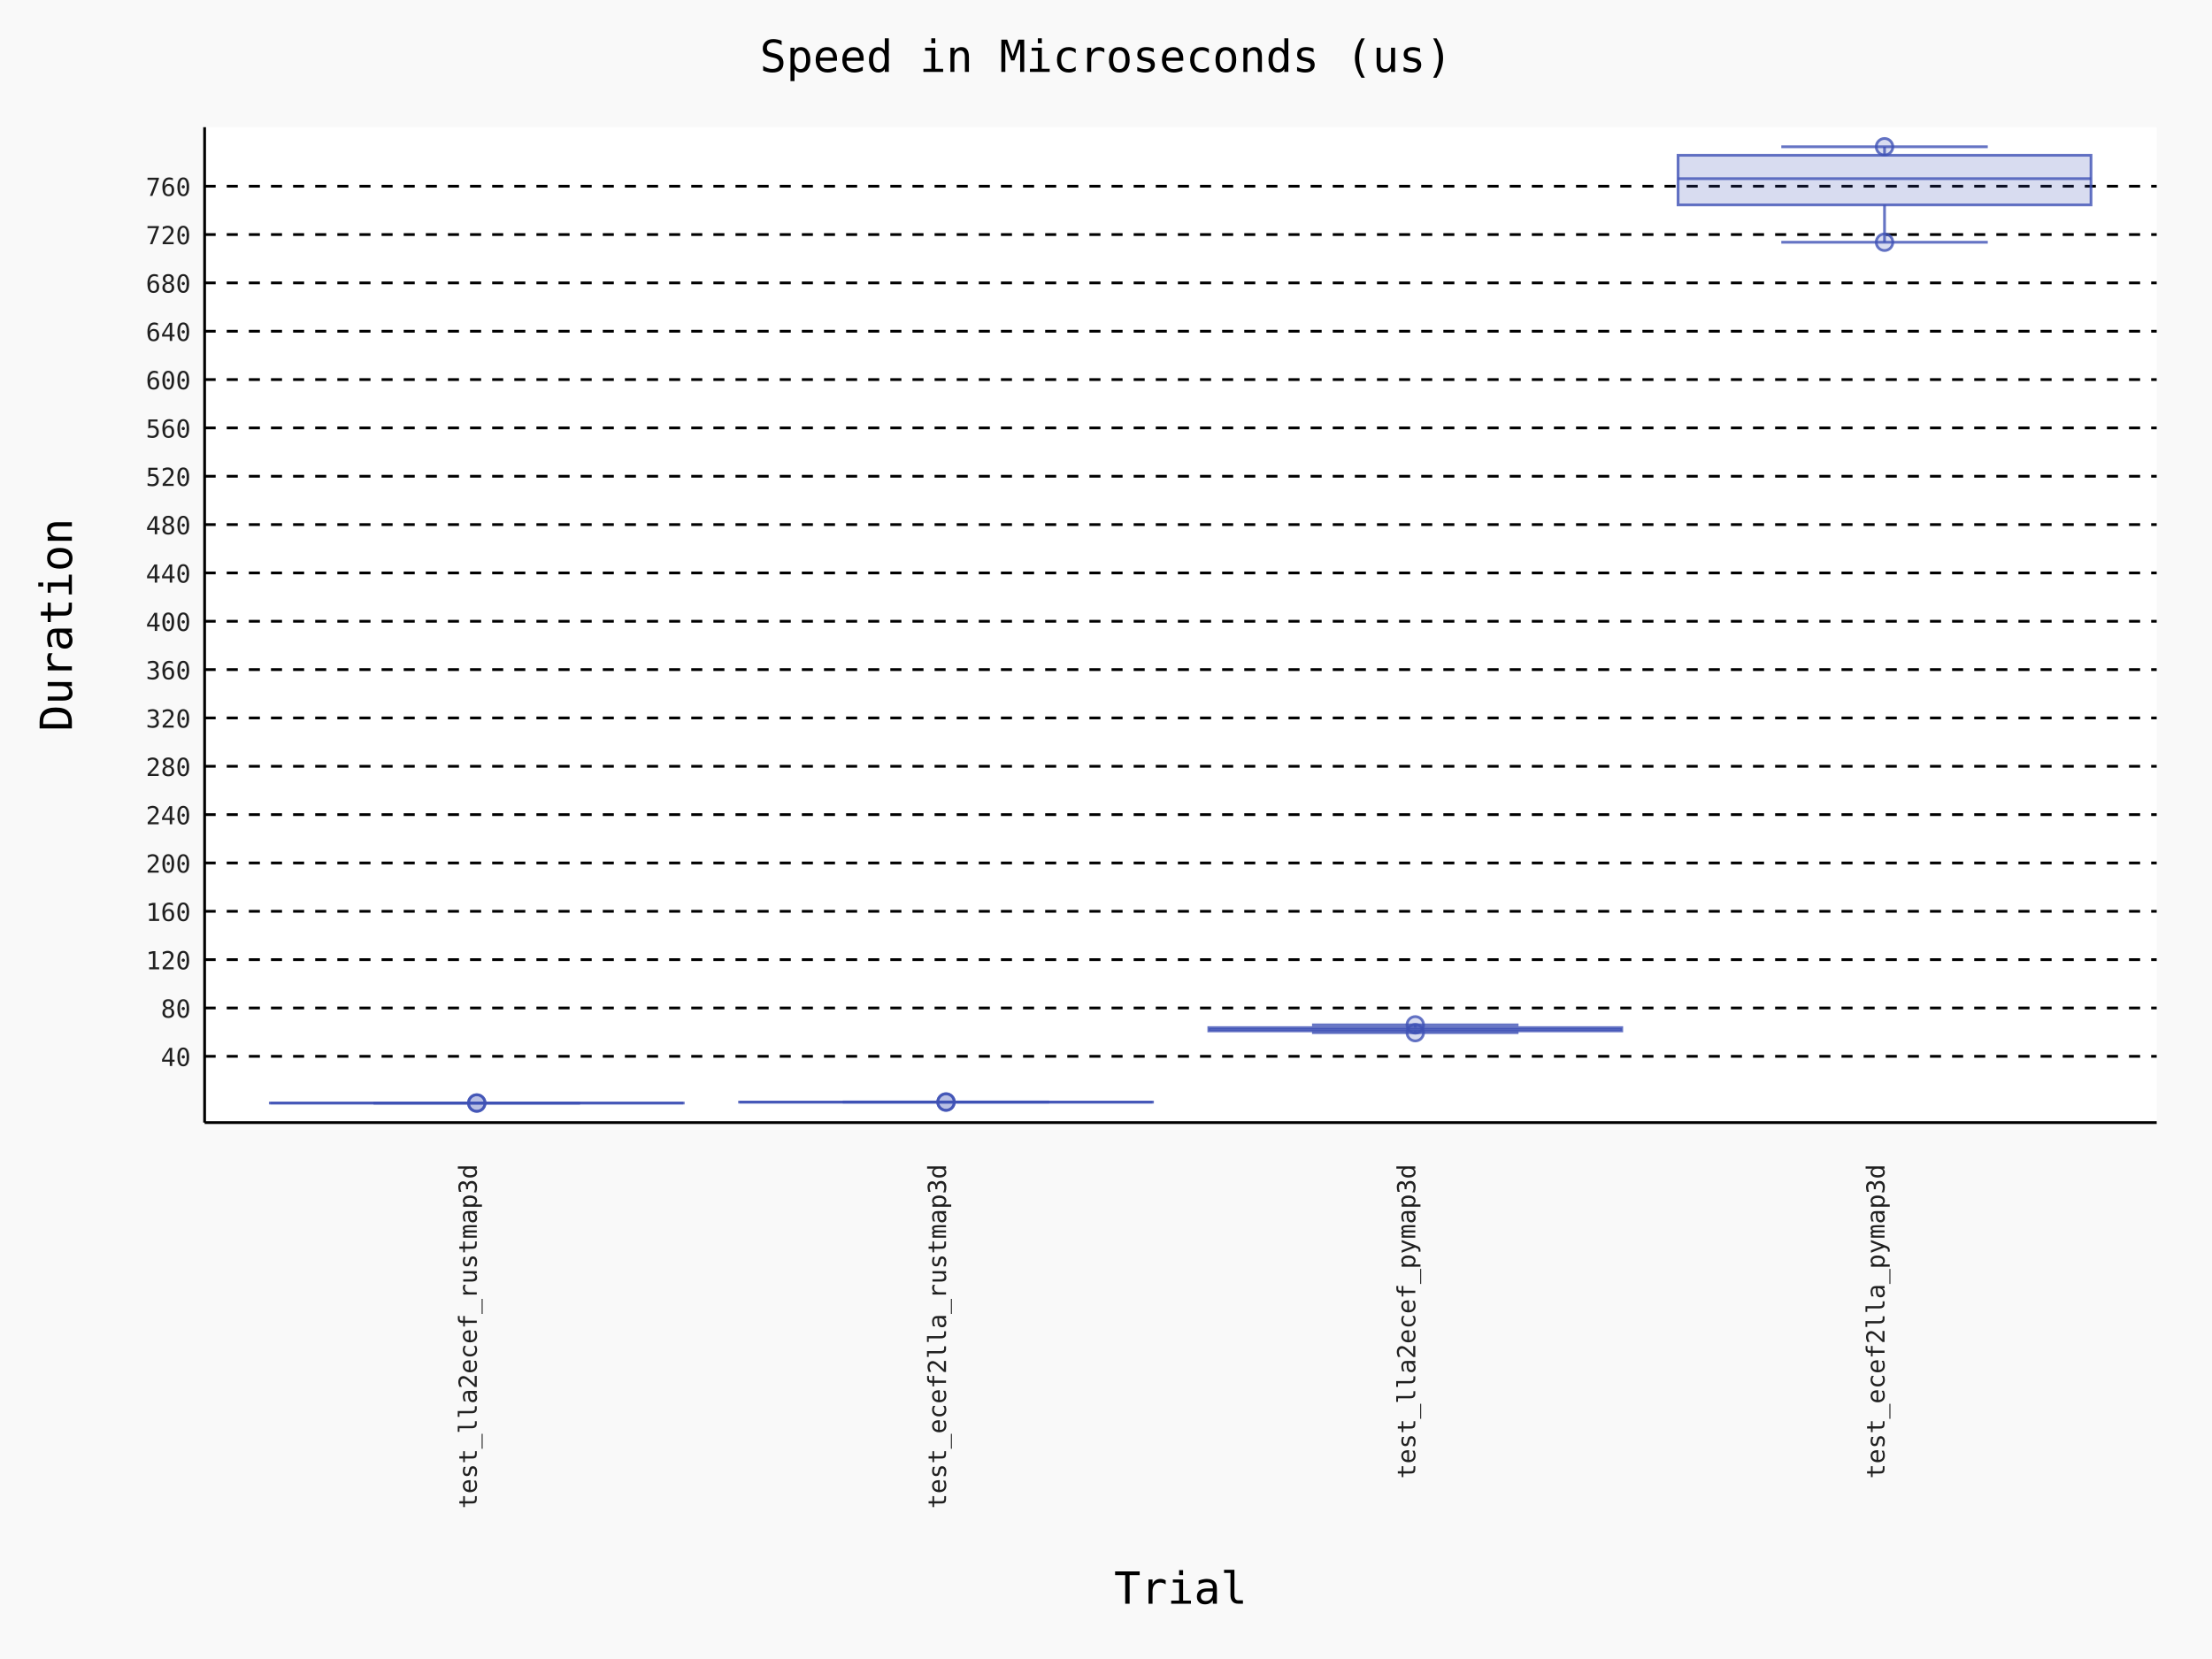
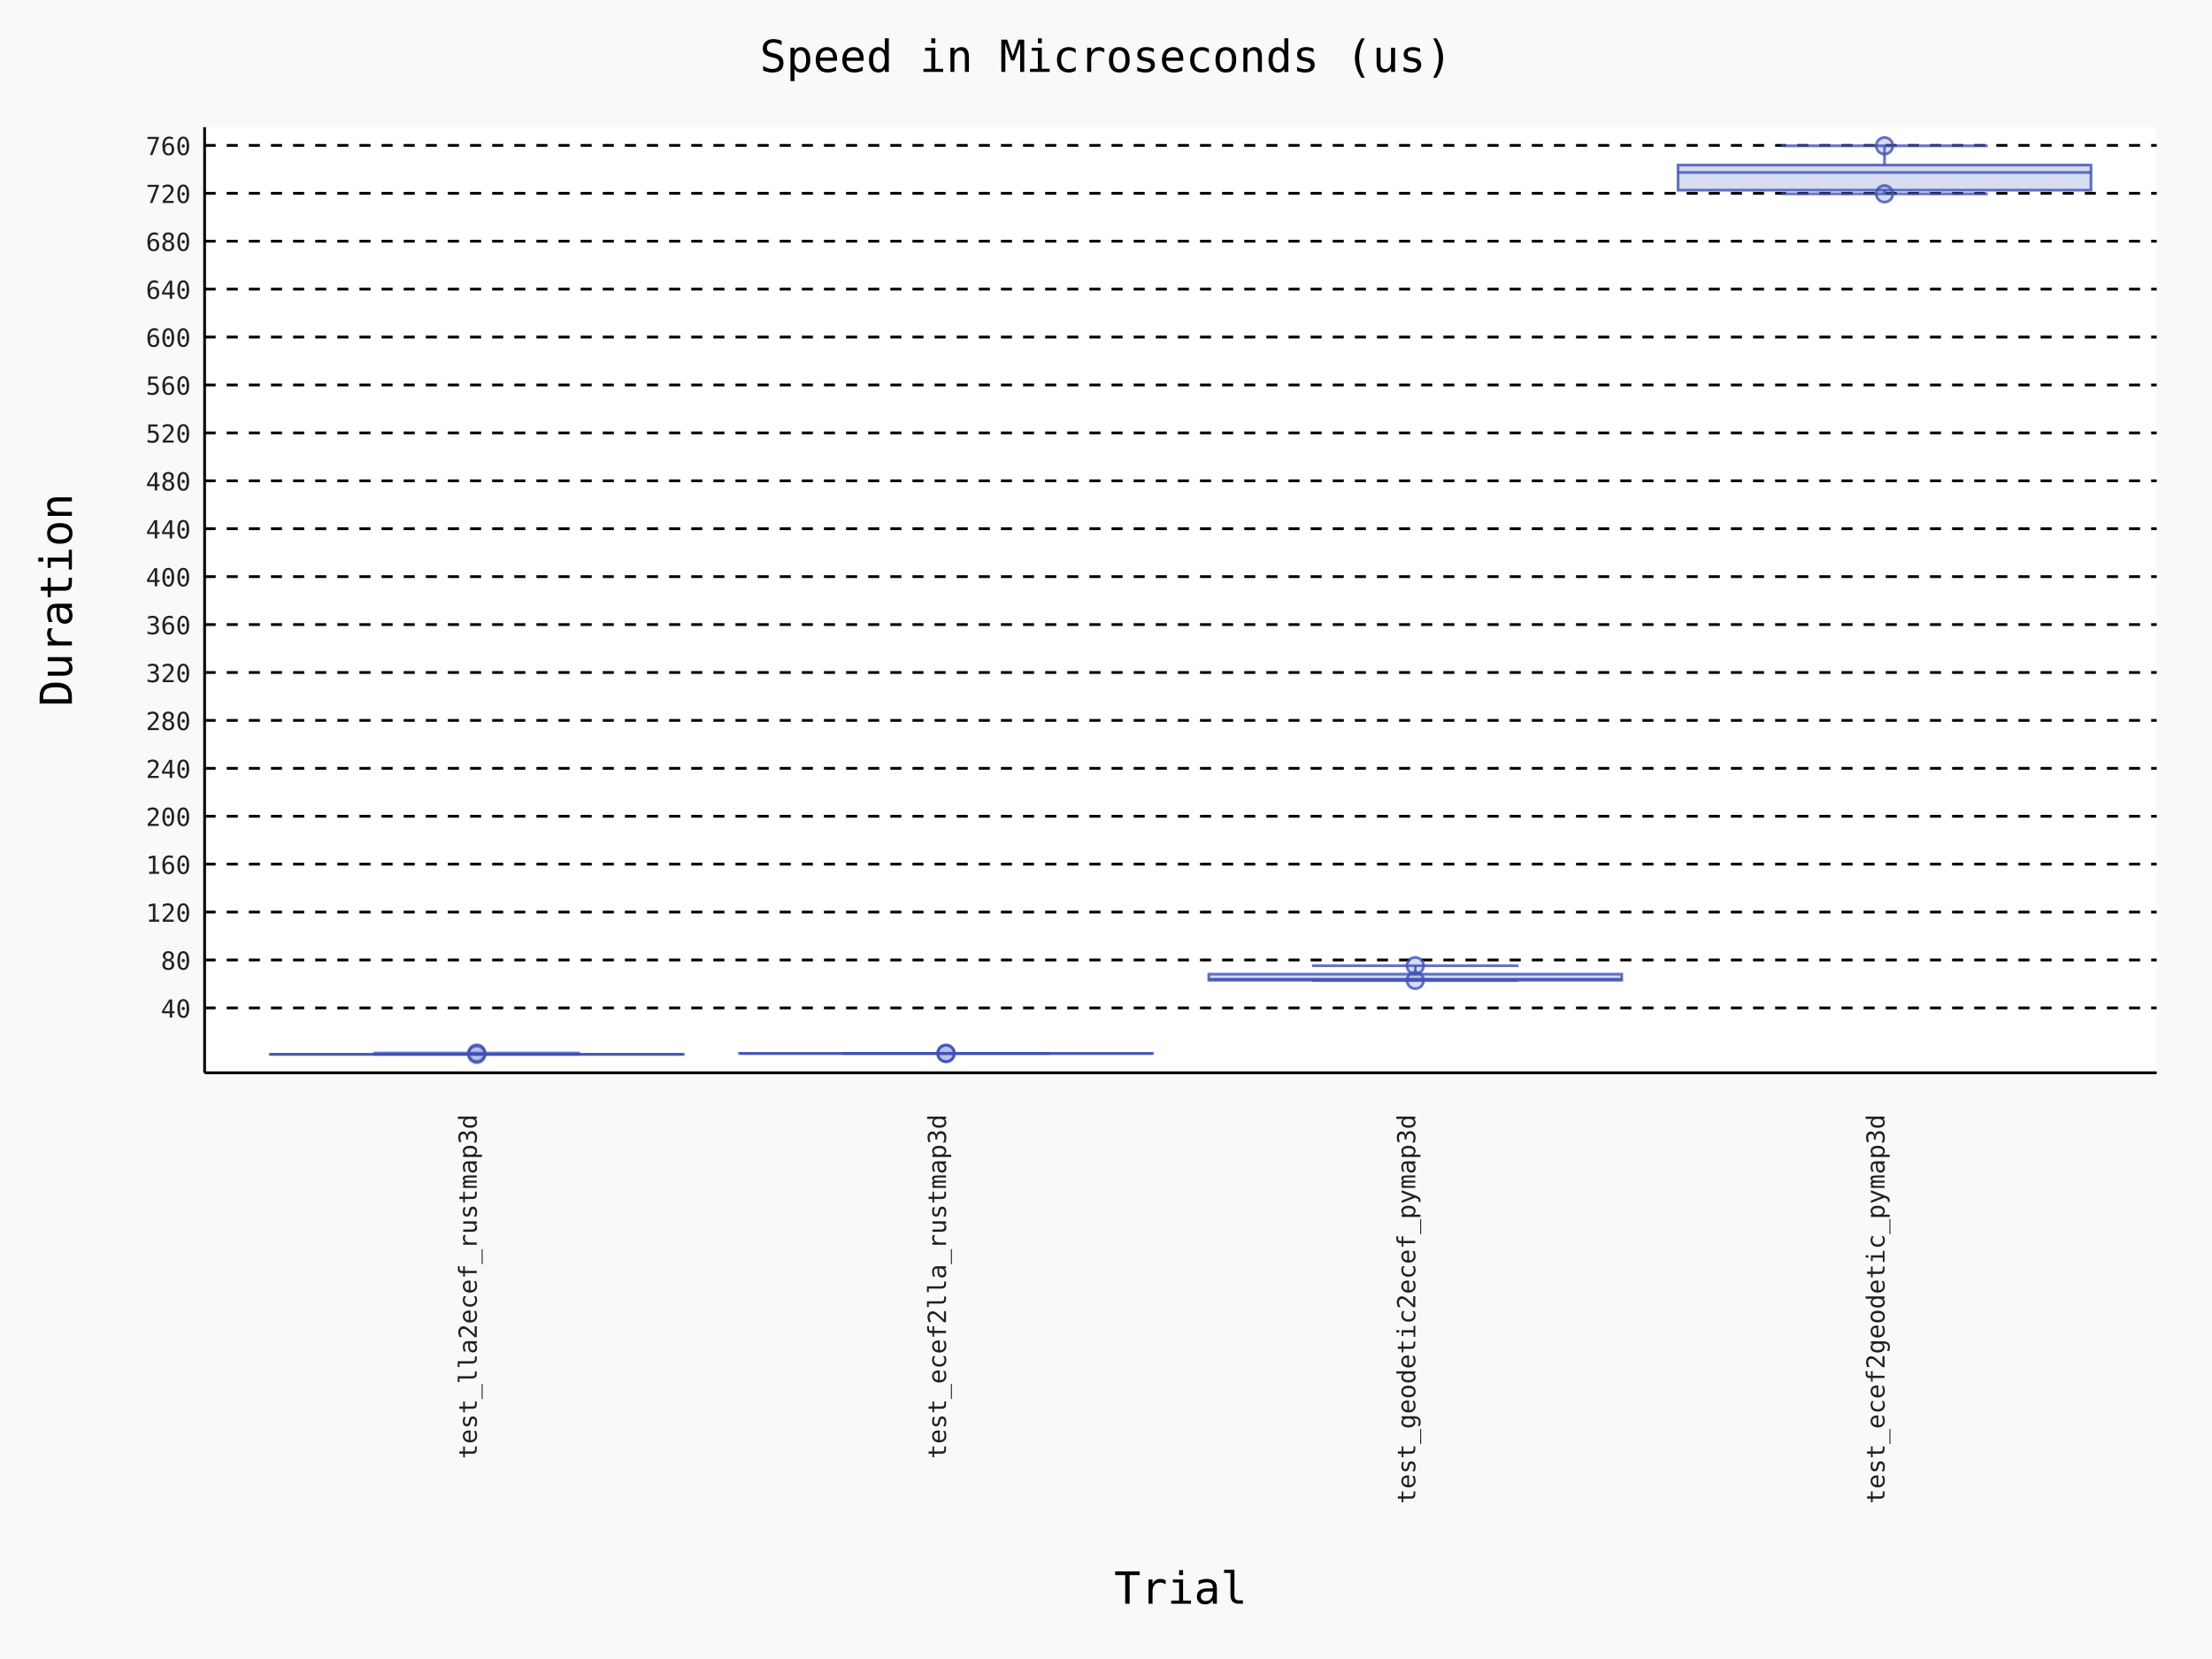
- <svg xmlns="http://www.w3.org/2000/svg" id="chart-9cf13f5b-88fc-48d5-b78a-e11c3f33c487" class="pygal-chart" viewBox="0 0 800 600">
+ <svg xmlns="http://www.w3.org/2000/svg" id="chart-d6b62ffc-8e46-4990-95ed-48a387f0b82c" class="pygal-chart" viewBox="0 0 800 600">
  <defs>
-     <style type="text/css">#chart-9cf13f5b-88fc-48d5-b78a-e11c3f33c487{-webkit-user-select:none;-webkit-font-smoothing:antialiased;font-family:Consolas,"Deja Vu Sans Mono","Bitstream Vera Sans Mono","Courier New",monospace}#chart-9cf13f5b-88fc-48d5-b78a-e11c3f33c487 .title{font-family:Consolas,"Deja Vu Sans Mono","Bitstream Vera Sans Mono","Courier New",monospace;font-size:16px}#chart-9cf13f5b-88fc-48d5-b78a-e11c3f33c487 .legends .legend text{font-family:Consolas,"Deja Vu Sans Mono","Bitstream Vera Sans Mono","Courier New",monospace;font-size:14px}#chart-9cf13f5b-88fc-48d5-b78a-e11c3f33c487 .axis text{font-family:Consolas,"Deja Vu Sans Mono","Bitstream Vera Sans Mono","Courier New",monospace;font-size:10px}#chart-9cf13f5b-88fc-48d5-b78a-e11c3f33c487 .axis text.major{font-family:Consolas,"Deja Vu Sans Mono","Bitstream Vera Sans Mono","Courier New",monospace;font-size:10px}#chart-9cf13f5b-88fc-48d5-b78a-e11c3f33c487 .text-overlay text.value{font-family:Consolas,"Deja Vu Sans Mono","Bitstream Vera Sans Mono","Courier New",monospace;font-size:16px}#chart-9cf13f5b-88fc-48d5-b78a-e11c3f33c487 .text-overlay text.label{font-family:Consolas,"Deja Vu Sans Mono","Bitstream Vera Sans Mono","Courier New",monospace;font-size:10px}#chart-9cf13f5b-88fc-48d5-b78a-e11c3f33c487 .tooltip{font-family:Consolas,"Deja Vu Sans Mono","Bitstream Vera Sans Mono","Courier New",monospace;font-size:14px}#chart-9cf13f5b-88fc-48d5-b78a-e11c3f33c487 text.no_data{font-family:Consolas,"Deja Vu Sans Mono","Bitstream Vera Sans Mono","Courier New",monospace;font-size:64px}
- #chart-9cf13f5b-88fc-48d5-b78a-e11c3f33c487{background-color:rgba(249,249,249,1)}#chart-9cf13f5b-88fc-48d5-b78a-e11c3f33c487 path,#chart-9cf13f5b-88fc-48d5-b78a-e11c3f33c487 line,#chart-9cf13f5b-88fc-48d5-b78a-e11c3f33c487 rect,#chart-9cf13f5b-88fc-48d5-b78a-e11c3f33c487 circle{-webkit-transition:150ms;-moz-transition:150ms;transition:150ms}#chart-9cf13f5b-88fc-48d5-b78a-e11c3f33c487 .graph &gt; .background{fill:rgba(249,249,249,1)}#chart-9cf13f5b-88fc-48d5-b78a-e11c3f33c487 .plot &gt; .background{fill:rgba(255,255,255,1)}#chart-9cf13f5b-88fc-48d5-b78a-e11c3f33c487 .graph{fill:rgba(0,0,0,.87)}#chart-9cf13f5b-88fc-48d5-b78a-e11c3f33c487 text.no_data{fill:rgba(0,0,0,1)}#chart-9cf13f5b-88fc-48d5-b78a-e11c3f33c487 .title{fill:rgba(0,0,0,1)}#chart-9cf13f5b-88fc-48d5-b78a-e11c3f33c487 .legends .legend text{fill:rgba(0,0,0,.87)}#chart-9cf13f5b-88fc-48d5-b78a-e11c3f33c487 .legends .legend:hover text{fill:rgba(0,0,0,1)}#chart-9cf13f5b-88fc-48d5-b78a-e11c3f33c487 .axis .line{stroke:rgba(0,0,0,1)}#chart-9cf13f5b-88fc-48d5-b78a-e11c3f33c487 .axis .guide.line{stroke:rgba(0,0,0,.54)}#chart-9cf13f5b-88fc-48d5-b78a-e11c3f33c487 .axis .major.line{stroke:rgba(0,0,0,.87)}#chart-9cf13f5b-88fc-48d5-b78a-e11c3f33c487 .axis text.major{fill:rgba(0,0,0,1)}#chart-9cf13f5b-88fc-48d5-b78a-e11c3f33c487 .axis.y .guides:hover .guide.line,#chart-9cf13f5b-88fc-48d5-b78a-e11c3f33c487 .line-graph .axis.x .guides:hover .guide.line,#chart-9cf13f5b-88fc-48d5-b78a-e11c3f33c487 .stackedline-graph .axis.x .guides:hover .guide.line,#chart-9cf13f5b-88fc-48d5-b78a-e11c3f33c487 .xy-graph .axis.x .guides:hover .guide.line{stroke:rgba(0,0,0,1)}#chart-9cf13f5b-88fc-48d5-b78a-e11c3f33c487 .axis .guides:hover text{fill:rgba(0,0,0,1)}#chart-9cf13f5b-88fc-48d5-b78a-e11c3f33c487 .reactive{fill-opacity:.7;stroke-opacity:.8;stroke-width:1}#chart-9cf13f5b-88fc-48d5-b78a-e11c3f33c487 .ci{stroke:rgba(0,0,0,.87)}#chart-9cf13f5b-88fc-48d5-b78a-e11c3f33c487 .reactive.active,#chart-9cf13f5b-88fc-48d5-b78a-e11c3f33c487 .active .reactive{fill-opacity:.8;stroke-opacity:.9;stroke-width:4}#chart-9cf13f5b-88fc-48d5-b78a-e11c3f33c487 .ci .reactive.active{stroke-width:1.5}#chart-9cf13f5b-88fc-48d5-b78a-e11c3f33c487 .series text{fill:rgba(0,0,0,1)}#chart-9cf13f5b-88fc-48d5-b78a-e11c3f33c487 .tooltip rect{fill:rgba(255,255,255,1);stroke:rgba(0,0,0,1);-webkit-transition:opacity 150ms;-moz-transition:opacity 150ms;transition:opacity 150ms}#chart-9cf13f5b-88fc-48d5-b78a-e11c3f33c487 .tooltip .label{fill:rgba(0,0,0,.87)}#chart-9cf13f5b-88fc-48d5-b78a-e11c3f33c487 .tooltip .label{fill:rgba(0,0,0,.87)}#chart-9cf13f5b-88fc-48d5-b78a-e11c3f33c487 .tooltip .legend{font-size:.8em;fill:rgba(0,0,0,.54)}#chart-9cf13f5b-88fc-48d5-b78a-e11c3f33c487 .tooltip .x_label{font-size:.6em;fill:rgba(0,0,0,1)}#chart-9cf13f5b-88fc-48d5-b78a-e11c3f33c487 .tooltip .xlink{font-size:.5em;text-decoration:underline}#chart-9cf13f5b-88fc-48d5-b78a-e11c3f33c487 .tooltip .value{font-size:1.5em}#chart-9cf13f5b-88fc-48d5-b78a-e11c3f33c487 .bound{font-size:.5em}#chart-9cf13f5b-88fc-48d5-b78a-e11c3f33c487 .max-value{font-size:.75em;fill:rgba(0,0,0,.54)}#chart-9cf13f5b-88fc-48d5-b78a-e11c3f33c487 .map-element{fill:rgba(255,255,255,1);stroke:rgba(0,0,0,.54) !important}#chart-9cf13f5b-88fc-48d5-b78a-e11c3f33c487 .map-element .reactive{fill-opacity:inherit;stroke-opacity:inherit}#chart-9cf13f5b-88fc-48d5-b78a-e11c3f33c487 .color-0,#chart-9cf13f5b-88fc-48d5-b78a-e11c3f33c487 .color-0 a:visited{stroke:#3F51B5;fill:#3F51B5}#chart-9cf13f5b-88fc-48d5-b78a-e11c3f33c487 .color-1,#chart-9cf13f5b-88fc-48d5-b78a-e11c3f33c487 .color-1 a:visited{stroke:#3F51B5;fill:#3F51B5}#chart-9cf13f5b-88fc-48d5-b78a-e11c3f33c487 .color-2,#chart-9cf13f5b-88fc-48d5-b78a-e11c3f33c487 .color-2 a:visited{stroke:#3F51B5;fill:#3F51B5}#chart-9cf13f5b-88fc-48d5-b78a-e11c3f33c487 .color-3,#chart-9cf13f5b-88fc-48d5-b78a-e11c3f33c487 .color-3 a:visited{stroke:#3F51B5;fill:#3F51B5}#chart-9cf13f5b-88fc-48d5-b78a-e11c3f33c487 .text-overlay .color-0 text{fill:black}#chart-9cf13f5b-88fc-48d5-b78a-e11c3f33c487 .text-overlay .color-1 text{fill:black}#chart-9cf13f5b-88fc-48d5-b78a-e11c3f33c487 .text-overlay .color-2 text{fill:black}#chart-9cf13f5b-88fc-48d5-b78a-e11c3f33c487 .text-overlay .color-3 text{fill:black}
- #chart-9cf13f5b-88fc-48d5-b78a-e11c3f33c487 text.no_data{text-anchor:middle}#chart-9cf13f5b-88fc-48d5-b78a-e11c3f33c487 .guide.line{fill:none}#chart-9cf13f5b-88fc-48d5-b78a-e11c3f33c487 .centered{text-anchor:middle}#chart-9cf13f5b-88fc-48d5-b78a-e11c3f33c487 .title{text-anchor:middle}#chart-9cf13f5b-88fc-48d5-b78a-e11c3f33c487 .legends .legend text{fill-opacity:1}#chart-9cf13f5b-88fc-48d5-b78a-e11c3f33c487 .axis.x text{text-anchor:middle}#chart-9cf13f5b-88fc-48d5-b78a-e11c3f33c487 .axis.x:not(.web) text[transform]{text-anchor:start}#chart-9cf13f5b-88fc-48d5-b78a-e11c3f33c487 .axis.x:not(.web) text[transform].backwards{text-anchor:end}#chart-9cf13f5b-88fc-48d5-b78a-e11c3f33c487 .axis.y text{text-anchor:end}#chart-9cf13f5b-88fc-48d5-b78a-e11c3f33c487 .axis.y text[transform].backwards{text-anchor:start}#chart-9cf13f5b-88fc-48d5-b78a-e11c3f33c487 .axis.y2 text{text-anchor:start}#chart-9cf13f5b-88fc-48d5-b78a-e11c3f33c487 .axis.y2 text[transform].backwards{text-anchor:end}#chart-9cf13f5b-88fc-48d5-b78a-e11c3f33c487 .axis .guide.line{stroke-dasharray:4,4;stroke:black}#chart-9cf13f5b-88fc-48d5-b78a-e11c3f33c487 .axis .major.guide.line{stroke-dasharray:6,6;stroke:black}#chart-9cf13f5b-88fc-48d5-b78a-e11c3f33c487 .horizontal .axis.y .guide.line,#chart-9cf13f5b-88fc-48d5-b78a-e11c3f33c487 .horizontal .axis.y2 .guide.line,#chart-9cf13f5b-88fc-48d5-b78a-e11c3f33c487 .vertical .axis.x .guide.line{opacity:0}#chart-9cf13f5b-88fc-48d5-b78a-e11c3f33c487 .horizontal .axis.always_show .guide.line,#chart-9cf13f5b-88fc-48d5-b78a-e11c3f33c487 .vertical .axis.always_show .guide.line{opacity:1 !important}#chart-9cf13f5b-88fc-48d5-b78a-e11c3f33c487 .axis.y .guides:hover .guide.line,#chart-9cf13f5b-88fc-48d5-b78a-e11c3f33c487 .axis.y2 .guides:hover .guide.line,#chart-9cf13f5b-88fc-48d5-b78a-e11c3f33c487 .axis.x .guides:hover .guide.line{opacity:1}#chart-9cf13f5b-88fc-48d5-b78a-e11c3f33c487 .axis .guides:hover text{opacity:1}#chart-9cf13f5b-88fc-48d5-b78a-e11c3f33c487 .nofill{fill:none}#chart-9cf13f5b-88fc-48d5-b78a-e11c3f33c487 .subtle-fill{fill-opacity:.2}#chart-9cf13f5b-88fc-48d5-b78a-e11c3f33c487 .dot{stroke-width:1px;fill-opacity:1;stroke-opacity:1}#chart-9cf13f5b-88fc-48d5-b78a-e11c3f33c487 .dot.active{stroke-width:5px}#chart-9cf13f5b-88fc-48d5-b78a-e11c3f33c487 .dot.negative{fill:transparent}#chart-9cf13f5b-88fc-48d5-b78a-e11c3f33c487 text,#chart-9cf13f5b-88fc-48d5-b78a-e11c3f33c487 tspan{stroke:none !important}#chart-9cf13f5b-88fc-48d5-b78a-e11c3f33c487 .series text.active{opacity:1}#chart-9cf13f5b-88fc-48d5-b78a-e11c3f33c487 .tooltip rect{fill-opacity:.95;stroke-width:.5}#chart-9cf13f5b-88fc-48d5-b78a-e11c3f33c487 .tooltip text{fill-opacity:1}#chart-9cf13f5b-88fc-48d5-b78a-e11c3f33c487 .showable{visibility:hidden}#chart-9cf13f5b-88fc-48d5-b78a-e11c3f33c487 .showable.shown{visibility:visible}#chart-9cf13f5b-88fc-48d5-b78a-e11c3f33c487 .gauge-background{fill:rgba(229,229,229,1);stroke:none}#chart-9cf13f5b-88fc-48d5-b78a-e11c3f33c487 .bg-lines{stroke:rgba(249,249,249,1);stroke-width:2px}
+     <style type="text/css">#chart-d6b62ffc-8e46-4990-95ed-48a387f0b82c{-webkit-user-select:none;-webkit-font-smoothing:antialiased;font-family:Consolas,"Deja Vu Sans Mono","Bitstream Vera Sans Mono","Courier New",monospace}#chart-d6b62ffc-8e46-4990-95ed-48a387f0b82c .title{font-family:Consolas,"Deja Vu Sans Mono","Bitstream Vera Sans Mono","Courier New",monospace;font-size:16px}#chart-d6b62ffc-8e46-4990-95ed-48a387f0b82c .legends .legend text{font-family:Consolas,"Deja Vu Sans Mono","Bitstream Vera Sans Mono","Courier New",monospace;font-size:14px}#chart-d6b62ffc-8e46-4990-95ed-48a387f0b82c .axis text{font-family:Consolas,"Deja Vu Sans Mono","Bitstream Vera Sans Mono","Courier New",monospace;font-size:10px}#chart-d6b62ffc-8e46-4990-95ed-48a387f0b82c .axis text.major{font-family:Consolas,"Deja Vu Sans Mono","Bitstream Vera Sans Mono","Courier New",monospace;font-size:10px}#chart-d6b62ffc-8e46-4990-95ed-48a387f0b82c .text-overlay text.value{font-family:Consolas,"Deja Vu Sans Mono","Bitstream Vera Sans Mono","Courier New",monospace;font-size:16px}#chart-d6b62ffc-8e46-4990-95ed-48a387f0b82c .text-overlay text.label{font-family:Consolas,"Deja Vu Sans Mono","Bitstream Vera Sans Mono","Courier New",monospace;font-size:10px}#chart-d6b62ffc-8e46-4990-95ed-48a387f0b82c .tooltip{font-family:Consolas,"Deja Vu Sans Mono","Bitstream Vera Sans Mono","Courier New",monospace;font-size:14px}#chart-d6b62ffc-8e46-4990-95ed-48a387f0b82c text.no_data{font-family:Consolas,"Deja Vu Sans Mono","Bitstream Vera Sans Mono","Courier New",monospace;font-size:64px}
+ #chart-d6b62ffc-8e46-4990-95ed-48a387f0b82c{background-color:rgba(249,249,249,1)}#chart-d6b62ffc-8e46-4990-95ed-48a387f0b82c path,#chart-d6b62ffc-8e46-4990-95ed-48a387f0b82c line,#chart-d6b62ffc-8e46-4990-95ed-48a387f0b82c rect,#chart-d6b62ffc-8e46-4990-95ed-48a387f0b82c circle{-webkit-transition:150ms;-moz-transition:150ms;transition:150ms}#chart-d6b62ffc-8e46-4990-95ed-48a387f0b82c .graph &gt; .background{fill:rgba(249,249,249,1)}#chart-d6b62ffc-8e46-4990-95ed-48a387f0b82c .plot &gt; .background{fill:rgba(255,255,255,1)}#chart-d6b62ffc-8e46-4990-95ed-48a387f0b82c .graph{fill:rgba(0,0,0,.87)}#chart-d6b62ffc-8e46-4990-95ed-48a387f0b82c text.no_data{fill:rgba(0,0,0,1)}#chart-d6b62ffc-8e46-4990-95ed-48a387f0b82c .title{fill:rgba(0,0,0,1)}#chart-d6b62ffc-8e46-4990-95ed-48a387f0b82c .legends .legend text{fill:rgba(0,0,0,.87)}#chart-d6b62ffc-8e46-4990-95ed-48a387f0b82c .legends .legend:hover text{fill:rgba(0,0,0,1)}#chart-d6b62ffc-8e46-4990-95ed-48a387f0b82c .axis .line{stroke:rgba(0,0,0,1)}#chart-d6b62ffc-8e46-4990-95ed-48a387f0b82c .axis .guide.line{stroke:rgba(0,0,0,.54)}#chart-d6b62ffc-8e46-4990-95ed-48a387f0b82c .axis .major.line{stroke:rgba(0,0,0,.87)}#chart-d6b62ffc-8e46-4990-95ed-48a387f0b82c .axis text.major{fill:rgba(0,0,0,1)}#chart-d6b62ffc-8e46-4990-95ed-48a387f0b82c .axis.y .guides:hover .guide.line,#chart-d6b62ffc-8e46-4990-95ed-48a387f0b82c .line-graph .axis.x .guides:hover .guide.line,#chart-d6b62ffc-8e46-4990-95ed-48a387f0b82c .stackedline-graph .axis.x .guides:hover .guide.line,#chart-d6b62ffc-8e46-4990-95ed-48a387f0b82c .xy-graph .axis.x .guides:hover .guide.line{stroke:rgba(0,0,0,1)}#chart-d6b62ffc-8e46-4990-95ed-48a387f0b82c .axis .guides:hover text{fill:rgba(0,0,0,1)}#chart-d6b62ffc-8e46-4990-95ed-48a387f0b82c .reactive{fill-opacity:.7;stroke-opacity:.8;stroke-width:1}#chart-d6b62ffc-8e46-4990-95ed-48a387f0b82c .ci{stroke:rgba(0,0,0,.87)}#chart-d6b62ffc-8e46-4990-95ed-48a387f0b82c .reactive.active,#chart-d6b62ffc-8e46-4990-95ed-48a387f0b82c .active .reactive{fill-opacity:.8;stroke-opacity:.9;stroke-width:4}#chart-d6b62ffc-8e46-4990-95ed-48a387f0b82c .ci .reactive.active{stroke-width:1.5}#chart-d6b62ffc-8e46-4990-95ed-48a387f0b82c .series text{fill:rgba(0,0,0,1)}#chart-d6b62ffc-8e46-4990-95ed-48a387f0b82c .tooltip rect{fill:rgba(255,255,255,1);stroke:rgba(0,0,0,1);-webkit-transition:opacity 150ms;-moz-transition:opacity 150ms;transition:opacity 150ms}#chart-d6b62ffc-8e46-4990-95ed-48a387f0b82c .tooltip .label{fill:rgba(0,0,0,.87)}#chart-d6b62ffc-8e46-4990-95ed-48a387f0b82c .tooltip .label{fill:rgba(0,0,0,.87)}#chart-d6b62ffc-8e46-4990-95ed-48a387f0b82c .tooltip .legend{font-size:.8em;fill:rgba(0,0,0,.54)}#chart-d6b62ffc-8e46-4990-95ed-48a387f0b82c .tooltip .x_label{font-size:.6em;fill:rgba(0,0,0,1)}#chart-d6b62ffc-8e46-4990-95ed-48a387f0b82c .tooltip .xlink{font-size:.5em;text-decoration:underline}#chart-d6b62ffc-8e46-4990-95ed-48a387f0b82c .tooltip .value{font-size:1.5em}#chart-d6b62ffc-8e46-4990-95ed-48a387f0b82c .bound{font-size:.5em}#chart-d6b62ffc-8e46-4990-95ed-48a387f0b82c .max-value{font-size:.75em;fill:rgba(0,0,0,.54)}#chart-d6b62ffc-8e46-4990-95ed-48a387f0b82c .map-element{fill:rgba(255,255,255,1);stroke:rgba(0,0,0,.54) !important}#chart-d6b62ffc-8e46-4990-95ed-48a387f0b82c .map-element .reactive{fill-opacity:inherit;stroke-opacity:inherit}#chart-d6b62ffc-8e46-4990-95ed-48a387f0b82c .color-0,#chart-d6b62ffc-8e46-4990-95ed-48a387f0b82c .color-0 a:visited{stroke:#3F51B5;fill:#3F51B5}#chart-d6b62ffc-8e46-4990-95ed-48a387f0b82c .color-1,#chart-d6b62ffc-8e46-4990-95ed-48a387f0b82c .color-1 a:visited{stroke:#3F51B5;fill:#3F51B5}#chart-d6b62ffc-8e46-4990-95ed-48a387f0b82c .color-2,#chart-d6b62ffc-8e46-4990-95ed-48a387f0b82c .color-2 a:visited{stroke:#3F51B5;fill:#3F51B5}#chart-d6b62ffc-8e46-4990-95ed-48a387f0b82c .color-3,#chart-d6b62ffc-8e46-4990-95ed-48a387f0b82c .color-3 a:visited{stroke:#3F51B5;fill:#3F51B5}#chart-d6b62ffc-8e46-4990-95ed-48a387f0b82c .text-overlay .color-0 text{fill:black}#chart-d6b62ffc-8e46-4990-95ed-48a387f0b82c .text-overlay .color-1 text{fill:black}#chart-d6b62ffc-8e46-4990-95ed-48a387f0b82c .text-overlay .color-2 text{fill:black}#chart-d6b62ffc-8e46-4990-95ed-48a387f0b82c .text-overlay .color-3 text{fill:black}
+ #chart-d6b62ffc-8e46-4990-95ed-48a387f0b82c text.no_data{text-anchor:middle}#chart-d6b62ffc-8e46-4990-95ed-48a387f0b82c .guide.line{fill:none}#chart-d6b62ffc-8e46-4990-95ed-48a387f0b82c .centered{text-anchor:middle}#chart-d6b62ffc-8e46-4990-95ed-48a387f0b82c .title{text-anchor:middle}#chart-d6b62ffc-8e46-4990-95ed-48a387f0b82c .legends .legend text{fill-opacity:1}#chart-d6b62ffc-8e46-4990-95ed-48a387f0b82c .axis.x text{text-anchor:middle}#chart-d6b62ffc-8e46-4990-95ed-48a387f0b82c .axis.x:not(.web) text[transform]{text-anchor:start}#chart-d6b62ffc-8e46-4990-95ed-48a387f0b82c .axis.x:not(.web) text[transform].backwards{text-anchor:end}#chart-d6b62ffc-8e46-4990-95ed-48a387f0b82c .axis.y text{text-anchor:end}#chart-d6b62ffc-8e46-4990-95ed-48a387f0b82c .axis.y text[transform].backwards{text-anchor:start}#chart-d6b62ffc-8e46-4990-95ed-48a387f0b82c .axis.y2 text{text-anchor:start}#chart-d6b62ffc-8e46-4990-95ed-48a387f0b82c .axis.y2 text[transform].backwards{text-anchor:end}#chart-d6b62ffc-8e46-4990-95ed-48a387f0b82c .axis .guide.line{stroke-dasharray:4,4;stroke:black}#chart-d6b62ffc-8e46-4990-95ed-48a387f0b82c .axis .major.guide.line{stroke-dasharray:6,6;stroke:black}#chart-d6b62ffc-8e46-4990-95ed-48a387f0b82c .horizontal .axis.y .guide.line,#chart-d6b62ffc-8e46-4990-95ed-48a387f0b82c .horizontal .axis.y2 .guide.line,#chart-d6b62ffc-8e46-4990-95ed-48a387f0b82c .vertical .axis.x .guide.line{opacity:0}#chart-d6b62ffc-8e46-4990-95ed-48a387f0b82c .horizontal .axis.always_show .guide.line,#chart-d6b62ffc-8e46-4990-95ed-48a387f0b82c .vertical .axis.always_show .guide.line{opacity:1 !important}#chart-d6b62ffc-8e46-4990-95ed-48a387f0b82c .axis.y .guides:hover .guide.line,#chart-d6b62ffc-8e46-4990-95ed-48a387f0b82c .axis.y2 .guides:hover .guide.line,#chart-d6b62ffc-8e46-4990-95ed-48a387f0b82c .axis.x .guides:hover .guide.line{opacity:1}#chart-d6b62ffc-8e46-4990-95ed-48a387f0b82c .axis .guides:hover text{opacity:1}#chart-d6b62ffc-8e46-4990-95ed-48a387f0b82c .nofill{fill:none}#chart-d6b62ffc-8e46-4990-95ed-48a387f0b82c .subtle-fill{fill-opacity:.2}#chart-d6b62ffc-8e46-4990-95ed-48a387f0b82c .dot{stroke-width:1px;fill-opacity:1;stroke-opacity:1}#chart-d6b62ffc-8e46-4990-95ed-48a387f0b82c .dot.active{stroke-width:5px}#chart-d6b62ffc-8e46-4990-95ed-48a387f0b82c .dot.negative{fill:transparent}#chart-d6b62ffc-8e46-4990-95ed-48a387f0b82c text,#chart-d6b62ffc-8e46-4990-95ed-48a387f0b82c tspan{stroke:none !important}#chart-d6b62ffc-8e46-4990-95ed-48a387f0b82c .series text.active{opacity:1}#chart-d6b62ffc-8e46-4990-95ed-48a387f0b82c .tooltip rect{fill-opacity:.95;stroke-width:.5}#chart-d6b62ffc-8e46-4990-95ed-48a387f0b82c .tooltip text{fill-opacity:1}#chart-d6b62ffc-8e46-4990-95ed-48a387f0b82c .showable{visibility:hidden}#chart-d6b62ffc-8e46-4990-95ed-48a387f0b82c .showable.shown{visibility:visible}#chart-d6b62ffc-8e46-4990-95ed-48a387f0b82c .gauge-background{fill:rgba(229,229,229,1);stroke:none}#chart-d6b62ffc-8e46-4990-95ed-48a387f0b82c .bg-lines{stroke:rgba(249,249,249,1);stroke-width:2px}
.tooltip .value{font-size:1em !important}.axis text{font-size:9px !important}</style>
  </defs>
  <g class="graph custombox-graph vertical">
    <rect x="0" y="0" width="800" height="600" class="background" />
    <g transform="translate(74, 46)" class="plot">
-       <rect x="0" y="0" width="706.0" height="360.0" class="background" />
+       <rect x="0" y="0" width="706.0" height="342.0" class="background" />
      <g class="axis y always_show">
-         <path d="M0 360 h706" class="line" />
+         <path d="M0 342 h706" class="line" />
        <g class="guides">
-           <path d="M0 336.031 h706" class="guide line" />
-           <text x="-5" y="339.531" class="">40</text>
+           <path d="M0 318.526 h706" class="guide line" />
+           <text x="-5" y="322.026" class="">40</text>
        </g>
        <g class="guides">
-           <path d="M0 318.549 h706" class="guide line" />
-           <text x="-5" y="322.049" class="">80</text>
+           <path d="M0 301.195 h706" class="guide line" />
+           <text x="-5" y="304.695" class="">80</text>
        </g>
        <g class="guides">
-           <path d="M0 301.066 h706" class="guide line" />
-           <text x="-5" y="304.566" class="">120</text>
+           <path d="M0 283.865 h706" class="guide line" />
+           <text x="-5" y="287.365" class="">120</text>
        </g>
        <g class="guides">
-           <path d="M0 283.584 h706" class="guide line" />
-           <text x="-5" y="287.084" class="">160</text>
+           <path d="M0 266.534 h706" class="guide line" />
+           <text x="-5" y="270.034" class="">160</text>
        </g>
        <g class="guides">
-           <path d="M0 266.101 h706" class="guide line" />
-           <text x="-5" y="269.601" class="">200</text>
+           <path d="M0 249.204 h706" class="guide line" />
+           <text x="-5" y="252.704" class="">200</text>
        </g>
        <g class="guides">
-           <path d="M0 248.619 h706" class="guide line" />
-           <text x="-5" y="252.119" class="">240</text>
+           <path d="M0 231.873 h706" class="guide line" />
+           <text x="-5" y="235.373" class="">240</text>
        </g>
        <g class="guides">
-           <path d="M0 231.136 h706" class="guide line" />
-           <text x="-5" y="234.636" class="">280</text>
+           <path d="M0 214.543 h706" class="guide line" />
+           <text x="-5" y="218.043" class="">280</text>
        </g>
        <g class="guides">
-           <path d="M0 213.654 h706" class="guide line" />
-           <text x="-5" y="217.154" class="">320</text>
+           <path d="M0 197.212 h706" class="guide line" />
+           <text x="-5" y="200.712" class="">320</text>
        </g>
        <g class="guides">
-           <path d="M0 196.171 h706" class="guide line" />
-           <text x="-5" y="199.671" class="">360</text>
+           <path d="M0 179.882 h706" class="guide line" />
+           <text x="-5" y="183.382" class="">360</text>
        </g>
        <g class="guides">
-           <path d="M0 178.689 h706" class="guide line" />
-           <text x="-5" y="182.189" class="">400</text>
+           <path d="M0 162.551 h706" class="guide line" />
+           <text x="-5" y="166.051" class="">400</text>
        </g>
        <g class="guides">
-           <path d="M0 161.206 h706" class="guide line" />
-           <text x="-5" y="164.706" class="">440</text>
+           <path d="M0 145.221 h706" class="guide line" />
+           <text x="-5" y="148.721" class="">440</text>
        </g>
        <g class="guides">
-           <path d="M0 143.724 h706" class="guide line" />
-           <text x="-5" y="147.224" class="">480</text>
+           <path d="M0 127.89 h706" class="guide line" />
+           <text x="-5" y="131.39" class="">480</text>
        </g>
        <g class="guides">
-           <path d="M0 126.241 h706" class="guide line" />
-           <text x="-5" y="129.741" class="">520</text>
+           <path d="M0 110.56 h706" class="guide line" />
+           <text x="-5" y="114.06" class="">520</text>
        </g>
        <g class="guides">
-           <path d="M0 108.759 h706" class="guide line" />
-           <text x="-5" y="112.259" class="">560</text>
+           <path d="M0 93.229 h706" class="guide line" />
+           <text x="-5" y="96.729" class="">560</text>
        </g>
        <g class="guides">
-           <path d="M0 91.276 h706" class="guide line" />
-           <text x="-5" y="94.776" class="">600</text>
+           <path d="M0 75.899 h706" class="guide line" />
+           <text x="-5" y="79.399" class="">600</text>
        </g>
        <g class="guides">
-           <path d="M0 73.794 h706" class="guide line" />
-           <text x="-5" y="77.294" class="">640</text>
+           <path d="M0 58.568 h706" class="guide line" />
+           <text x="-5" y="62.068" class="">640</text>
        </g>
        <g class="guides">
-           <path d="M0 56.311 h706" class="guide line" />
-           <text x="-5" y="59.811" class="">680</text>
+           <path d="M0 41.238 h706" class="guide line" />
+           <text x="-5" y="44.738" class="">680</text>
        </g>
        <g class="guides">
-           <path d="M0 38.829 h706" class="guide line" />
-           <text x="-5" y="42.329" class="">720</text>
+           <path d="M0 23.907 h706" class="guide line" />
+           <text x="-5" y="27.407" class="">720</text>
        </g>
        <g class="guides">
-           <path d="M0 21.346 h706" class="guide line" />
-           <text x="-5" y="24.846" class="">760</text>
+           <path d="M0 6.577 h706" class="guide line" />
+           <text x="-5" y="10.077" class="">760</text>
        </g>
      </g>
      <g class="axis x">
-         <path d="M0 0 v360" class="line" />
+         <path d="M0 0 v342" class="line" />
        <g class="guides">
-           <path d="M98.433 0 v360" class="guide line" />
-           <text x="98.433" y="375.0" class="backwards" transform="rotate(270 98.43269 375)">test_lla2ecef_rustmap3d</text>
+           <path d="M98.433 0 v342" class="guide line" />
+           <text x="98.433" y="357.0" class="backwards" transform="rotate(270 98.43269 357)">test_lla2ecef_rustmap3d</text>
        </g>
        <g class="guides">
-           <path d="M268.144 0 v360" class="guide line" />
-           <text x="268.144" y="375.0" class="backwards" transform="rotate(270 268.1442 375)">test_ecef2lla_rustmap3d</text>
+           <path d="M268.144 0 v342" class="guide line" />
+           <text x="268.144" y="357.0" class="backwards" transform="rotate(270 268.1442 357)">test_ecef2lla_rustmap3d</text>
        </g>
        <g class="guides">
-           <path d="M437.856 0 v360" class="guide line" />
-           <text x="437.856" y="375.0" class="backwards" transform="rotate(270 437.8558 375)">test_lla2ecef_pymap3d</text>
+           <path d="M437.856 0 v342" class="guide line" />
+           <text x="437.856" y="357.0" class="backwards" transform="rotate(270 437.8558 357)">test_geodetic2ecef_pymap3d</text>
        </g>
        <g class="guides">
-           <path d="M607.567 0 v360" class="guide line" />
-           <text x="607.567" y="375.0" class="backwards" transform="rotate(270 607.5673 375)">test_ecef2lla_pymap3d</text>
+           <path d="M607.567 0 v342" class="guide line" />
+           <text x="607.567" y="357.0" class="backwards" transform="rotate(270 607.5673 357)">test_ecef2geodetic_pymap3d</text>
        </g>
      </g>
      <g class="series serie-0 color-0">
        <g class="boxes">
          <g class="box">
-             <path stroke-width="3" d="M61.096 352.933 L135.769 352.933" class="reactive tooltip-trigger" />
-             <path stroke-width="3" d="M23.76 352.923 L173.106 352.923" class="reactive tooltip-trigger" />
-             <path stroke-width="3" d="M61.096 352.919 L135.769 352.919" class="reactive tooltip-trigger" />
-             <path stroke-width="2" d="M98.433 352.933 L98.433 352.929" class="reactive tooltip-trigger" />
-             <path stroke-width="2" d="M98.433 352.919 L98.433 352.922" class="reactive tooltip-trigger" />
-             <rect x="23.76" y="352.922" height="0.007" width="149.346" class="subtle-fill reactive tooltip-trigger" />
-             <circle cx="98.433" cy="352.933" r="3" class="subtle-fill reactive tooltip-trigger" />
-             <circle cx="98.433" cy="352.919" r="3" class="subtle-fill reactive tooltip-trigger" />
+             <path stroke-width="3" d="M61.096 335.31 L135.769 335.31" class="reactive tooltip-trigger" />
+             <path stroke-width="3" d="M23.76 335.3 L173.106 335.3" class="reactive tooltip-trigger" />
+             <path stroke-width="3" d="M61.096 334.869 L135.769 334.869" class="reactive tooltip-trigger" />
+             <path stroke-width="2" d="M98.433 335.31 L98.433 335.305" class="reactive tooltip-trigger" />
+             <path stroke-width="2" d="M98.433 334.869 L98.433 335.299" class="reactive tooltip-trigger" />
+             <rect x="23.76" y="335.299" height="0.006" width="149.346" class="subtle-fill reactive tooltip-trigger" />
+             <circle cx="98.433" cy="335.31" r="3" class="subtle-fill reactive tooltip-trigger" />
+             <circle cx="98.433" cy="334.869" r="3" class="subtle-fill reactive tooltip-trigger" />
          </g>
        </g>
      </g>
      <g class="series serie-1 color-1">
        <g class="boxes">
          <g class="box">
-             <path stroke-width="3" d="M230.808 352.604 L305.481 352.604" class="reactive tooltip-trigger" />
-             <path stroke-width="3" d="M193.471 352.592 L342.817 352.592" class="reactive tooltip-trigger" />
-             <path stroke-width="3" d="M230.808 352.54 L305.481 352.54" class="reactive tooltip-trigger" />
-             <path stroke-width="2" d="M268.144 352.604 L268.144 352.594" class="reactive tooltip-trigger" />
-             <path stroke-width="2" d="M268.144 352.54 L268.144 352.574" class="reactive tooltip-trigger" />
-             <rect x="193.471" y="352.574" height="0.02" width="149.346" class="subtle-fill reactive tooltip-trigger" />
-             <circle cx="268.144" cy="352.604" r="3" class="subtle-fill reactive tooltip-trigger" />
-             <circle cx="268.144" cy="352.539" r="3" class="subtle-fill reactive tooltip-trigger" />
+             <path stroke-width="3" d="M230.808 334.999 L305.481 334.999" class="reactive tooltip-trigger" />
+             <path stroke-width="3" d="M193.471 334.996 L342.817 334.996" class="reactive tooltip-trigger" />
+             <path stroke-width="3" d="M230.808 334.954 L305.481 334.954" class="reactive tooltip-trigger" />
+             <path stroke-width="2" d="M268.144 334.999 L268.144 334.998" class="reactive tooltip-trigger" />
+             <path stroke-width="2" d="M268.144 334.954 L268.144 334.985" class="reactive tooltip-trigger" />
+             <rect x="193.471" y="334.985" height="0.013" width="149.346" class="subtle-fill reactive tooltip-trigger" />
+             <circle cx="268.144" cy="334.999" r="3" class="subtle-fill reactive tooltip-trigger" />
+             <circle cx="268.144" cy="334.954" r="3" class="subtle-fill reactive tooltip-trigger" />
          </g>
        </g>
      </g>
      <g class="series serie-2 color-2">
        <g class="boxes">
          <g class="box">
-             <path stroke-width="3" d="M400.519 327.473 L475.192 327.473" class="reactive tooltip-trigger" />
-             <path stroke-width="3" d="M363.183 326.345 L512.529 326.345" class="reactive tooltip-trigger" />
-             <path stroke-width="3" d="M400.519 324.664 L475.192 324.664" class="reactive tooltip-trigger" />
-             <path stroke-width="2" d="M437.856 327.473 L437.856 326.84" class="reactive tooltip-trigger" />
-             <path stroke-width="2" d="M437.856 324.664 L437.856 325.654" class="reactive tooltip-trigger" />
-             <rect x="363.183" y="325.654" height="1.186" width="149.346" class="subtle-fill reactive tooltip-trigger" />
-             <circle cx="437.856" cy="327.473" r="3" class="subtle-fill reactive tooltip-trigger" />
-             <circle cx="437.856" cy="324.664" r="3" class="subtle-fill reactive tooltip-trigger" />
+             <path stroke-width="3" d="M400.519 308.567 L475.192 308.567" class="reactive tooltip-trigger" />
+             <path stroke-width="3" d="M363.183 308.135 L512.529 308.135" class="reactive tooltip-trigger" />
+             <path stroke-width="3" d="M400.519 303.263 L475.192 303.263" class="reactive tooltip-trigger" />
+             <path stroke-width="2" d="M437.856 308.567 L437.856 308.536" class="reactive tooltip-trigger" />
+             <path stroke-width="2" d="M437.856 303.263 L437.856 306.311" class="reactive tooltip-trigger" />
+             <rect x="363.183" y="306.311" height="2.224" width="149.346" class="subtle-fill reactive tooltip-trigger" />
+             <circle cx="437.856" cy="308.567" r="3" class="subtle-fill reactive tooltip-trigger" />
+             <circle cx="437.856" cy="303.263" r="3" class="subtle-fill reactive tooltip-trigger" />
          </g>
        </g>
      </g>
      <g class="series serie-3 color-3">
        <g class="boxes">
          <g class="box">
-             <path stroke-width="3" d="M570.231 41.609 L644.904 41.609" class="reactive tooltip-trigger" />
-             <path stroke-width="3" d="M532.894 18.611 L682.24 18.611" class="reactive tooltip-trigger" />
-             <path stroke-width="3" d="M570.231 7.079 L644.904 7.079" class="reactive tooltip-trigger" />
-             <path stroke-width="2" d="M607.567 41.609 L607.567 28.105" class="reactive tooltip-trigger" />
-             <path stroke-width="2" d="M607.567 7.079 L607.567 10.151" class="reactive tooltip-trigger" />
-             <rect x="532.894" y="10.151" height="17.954" width="149.346" class="subtle-fill reactive tooltip-trigger" />
-             <circle cx="607.567" cy="41.609" r="3" class="subtle-fill reactive tooltip-trigger" />
-             <circle cx="607.567" cy="7.079" r="3" class="subtle-fill reactive tooltip-trigger" />
+             <path stroke-width="3" d="M570.231 24.099 L644.904 24.099" class="reactive tooltip-trigger" />
+             <path stroke-width="3" d="M532.894 16.368 L682.24 16.368" class="reactive tooltip-trigger" />
+             <path stroke-width="3" d="M570.231 6.729 L644.904 6.729" class="reactive tooltip-trigger" />
+             <path stroke-width="2" d="M607.567 24.099 L607.567 22.775" class="reactive tooltip-trigger" />
+             <path stroke-width="2" d="M607.567 6.729 L607.567 13.7" class="reactive tooltip-trigger" />
+             <rect x="532.894" y="13.7" height="9.076" width="149.346" class="subtle-fill reactive tooltip-trigger" />
+             <circle cx="607.567" cy="24.099" r="3" class="subtle-fill reactive tooltip-trigger" />
+             <circle cx="607.567" cy="6.729" r="3" class="subtle-fill reactive tooltip-trigger" />
          </g>
        </g>
      </g>
    </g>
    <g class="titles">
      <text x="400.0" y="26" class="title plot_title">Speed in Microseconds (us)</text>
      <text x="427.0" y="580.0" class="title">Trial</text>
-       <text x="0" y="252.0" class="title" transform="rotate(-90 0 226)">Duration</text>
+       <text x="0" y="243.0" class="title" transform="rotate(-90 0 217)">Duration</text>
    </g>
    <g transform="translate(74, 46)" class="plot overlay">
      <g class="series serie-0 color-0" />
      <g class="series serie-1 color-1" />
      <g class="series serie-2 color-2" />
      <g class="series serie-3 color-3" />
    </g>
    <g transform="translate(74, 46)" class="plot text-overlay">
      <g class="series serie-0 color-0" />
      <g class="series serie-1 color-1" />
      <g class="series serie-2 color-2" />
      <g class="series serie-3 color-3" />
    </g>
    <g transform="translate(74, 46)" class="plot tooltip-overlay">
      <g transform="translate(0 0)" style="opacity: 0" class="tooltip">
        <rect rx="0" ry="0" width="0" height="0" class="tooltip-box" />
        <g class="text" />
      </g>
    </g>
  </g>
</svg>
